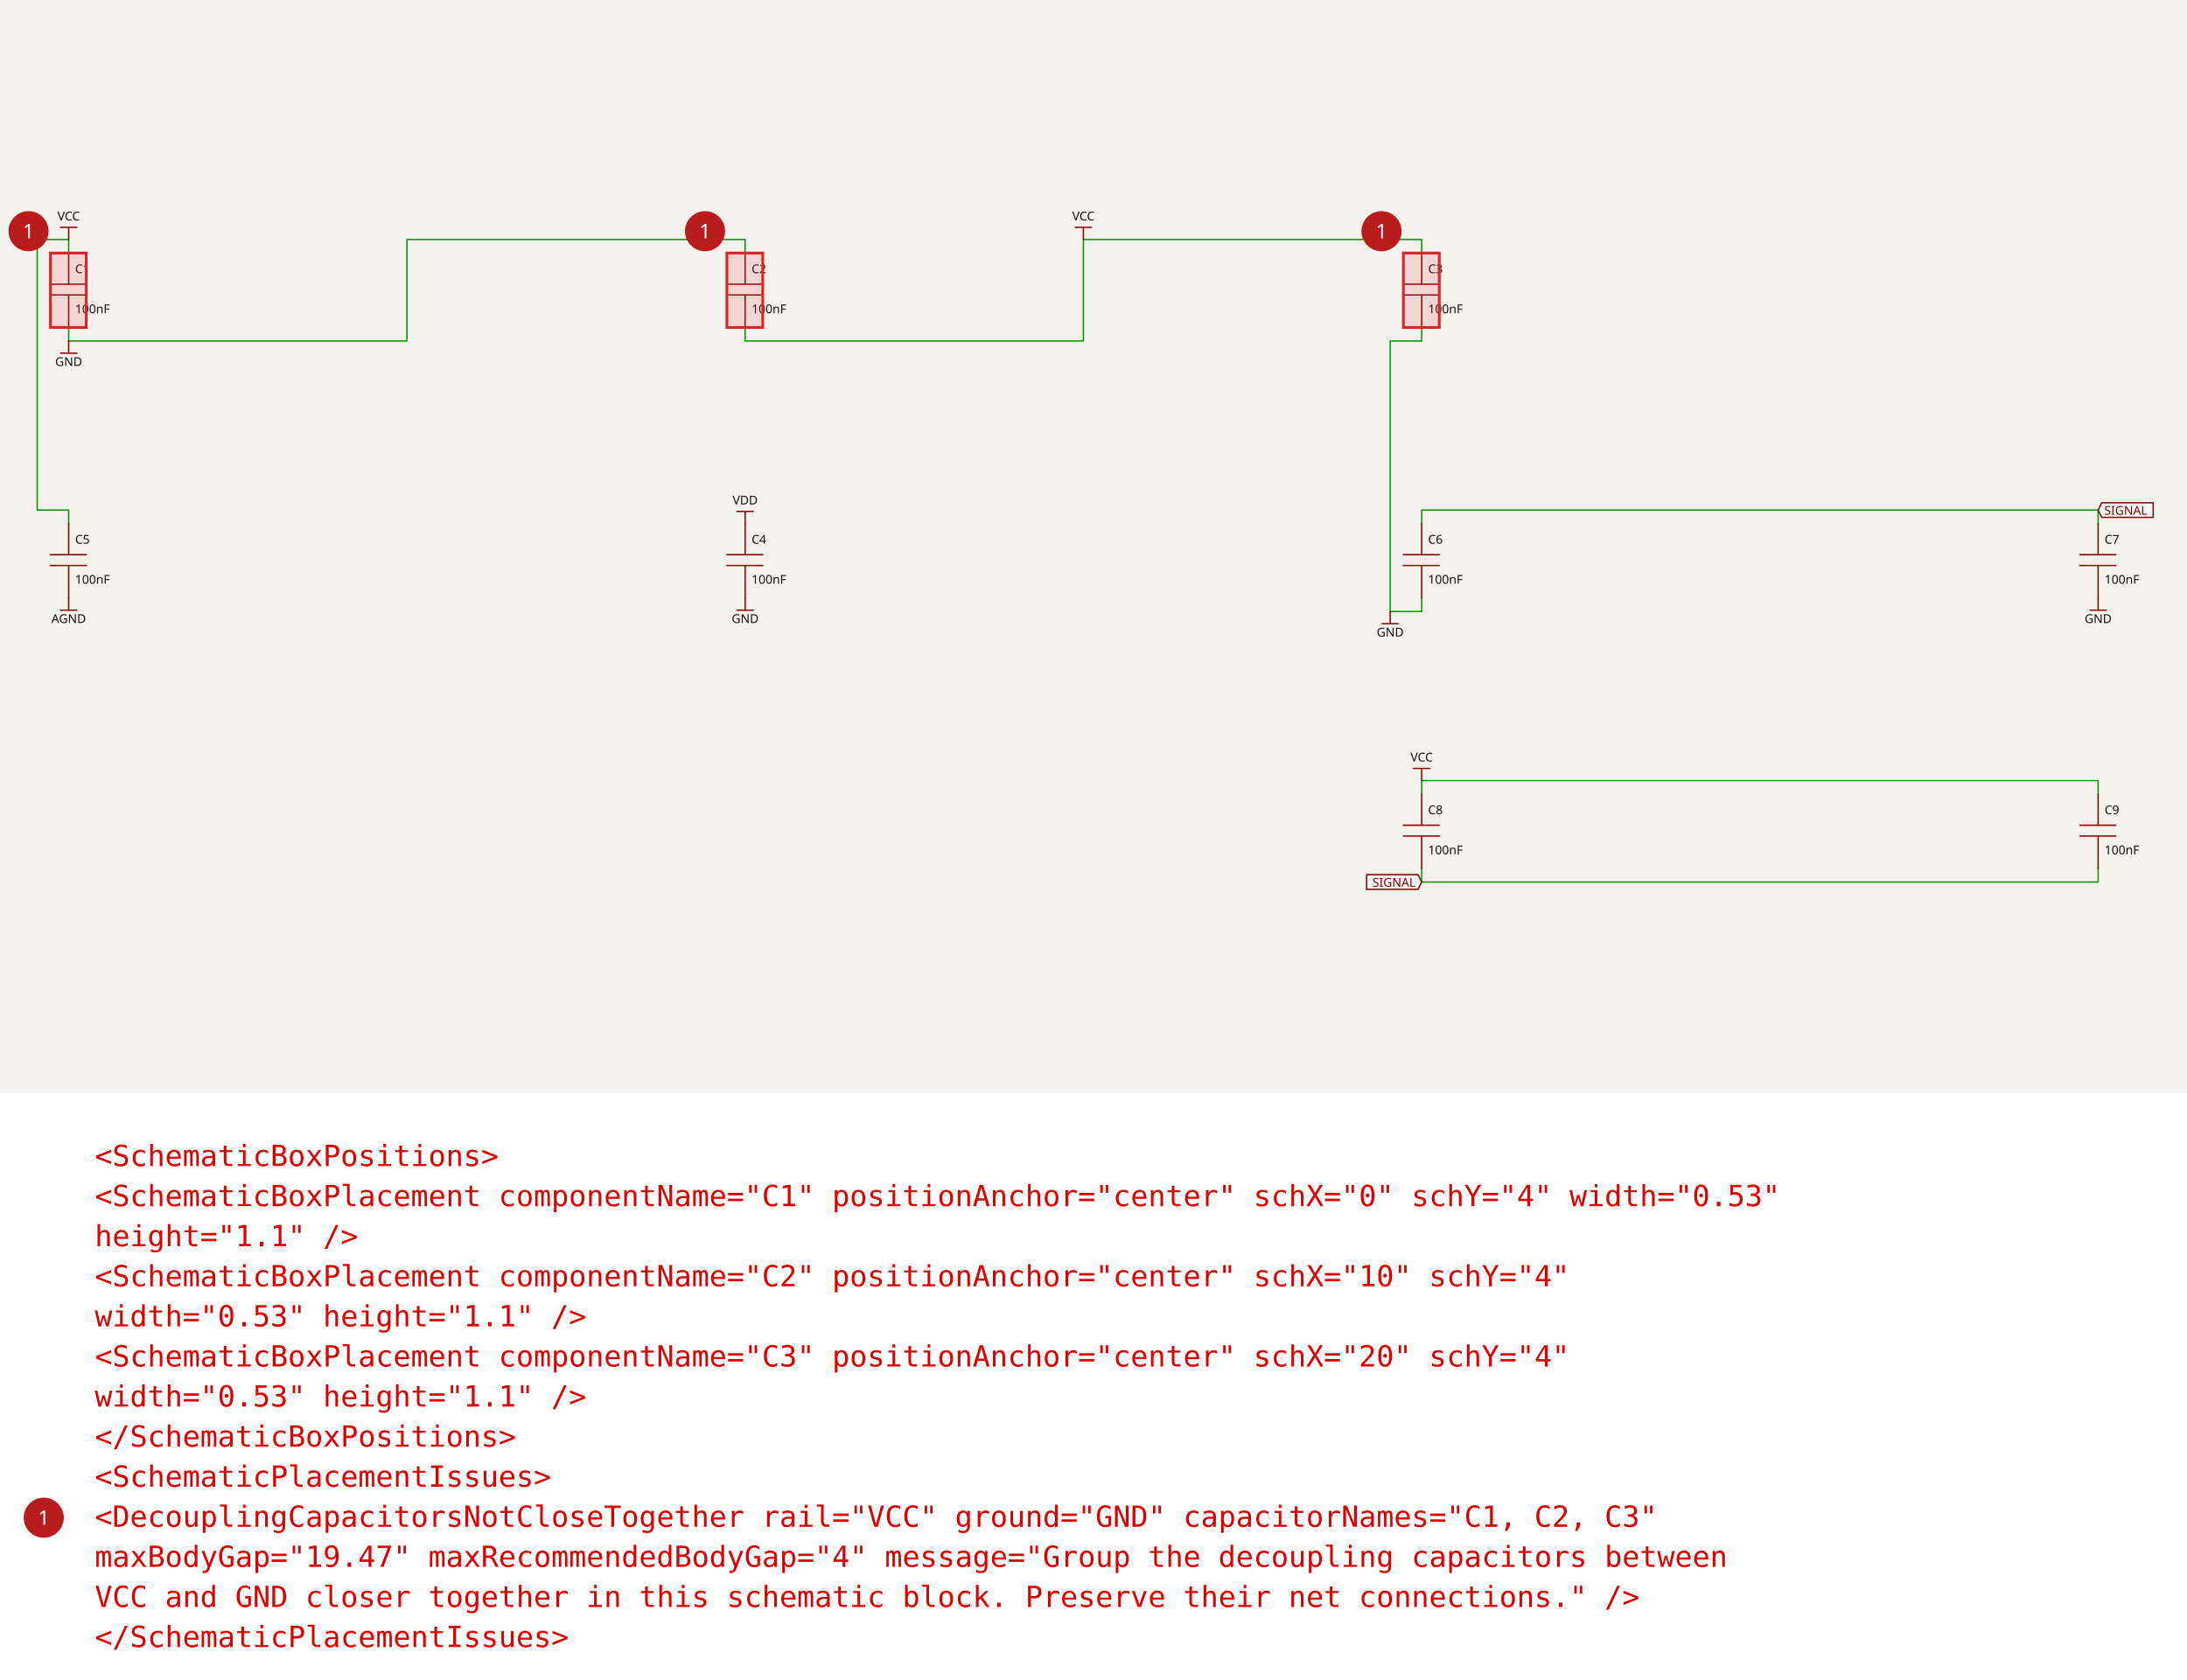
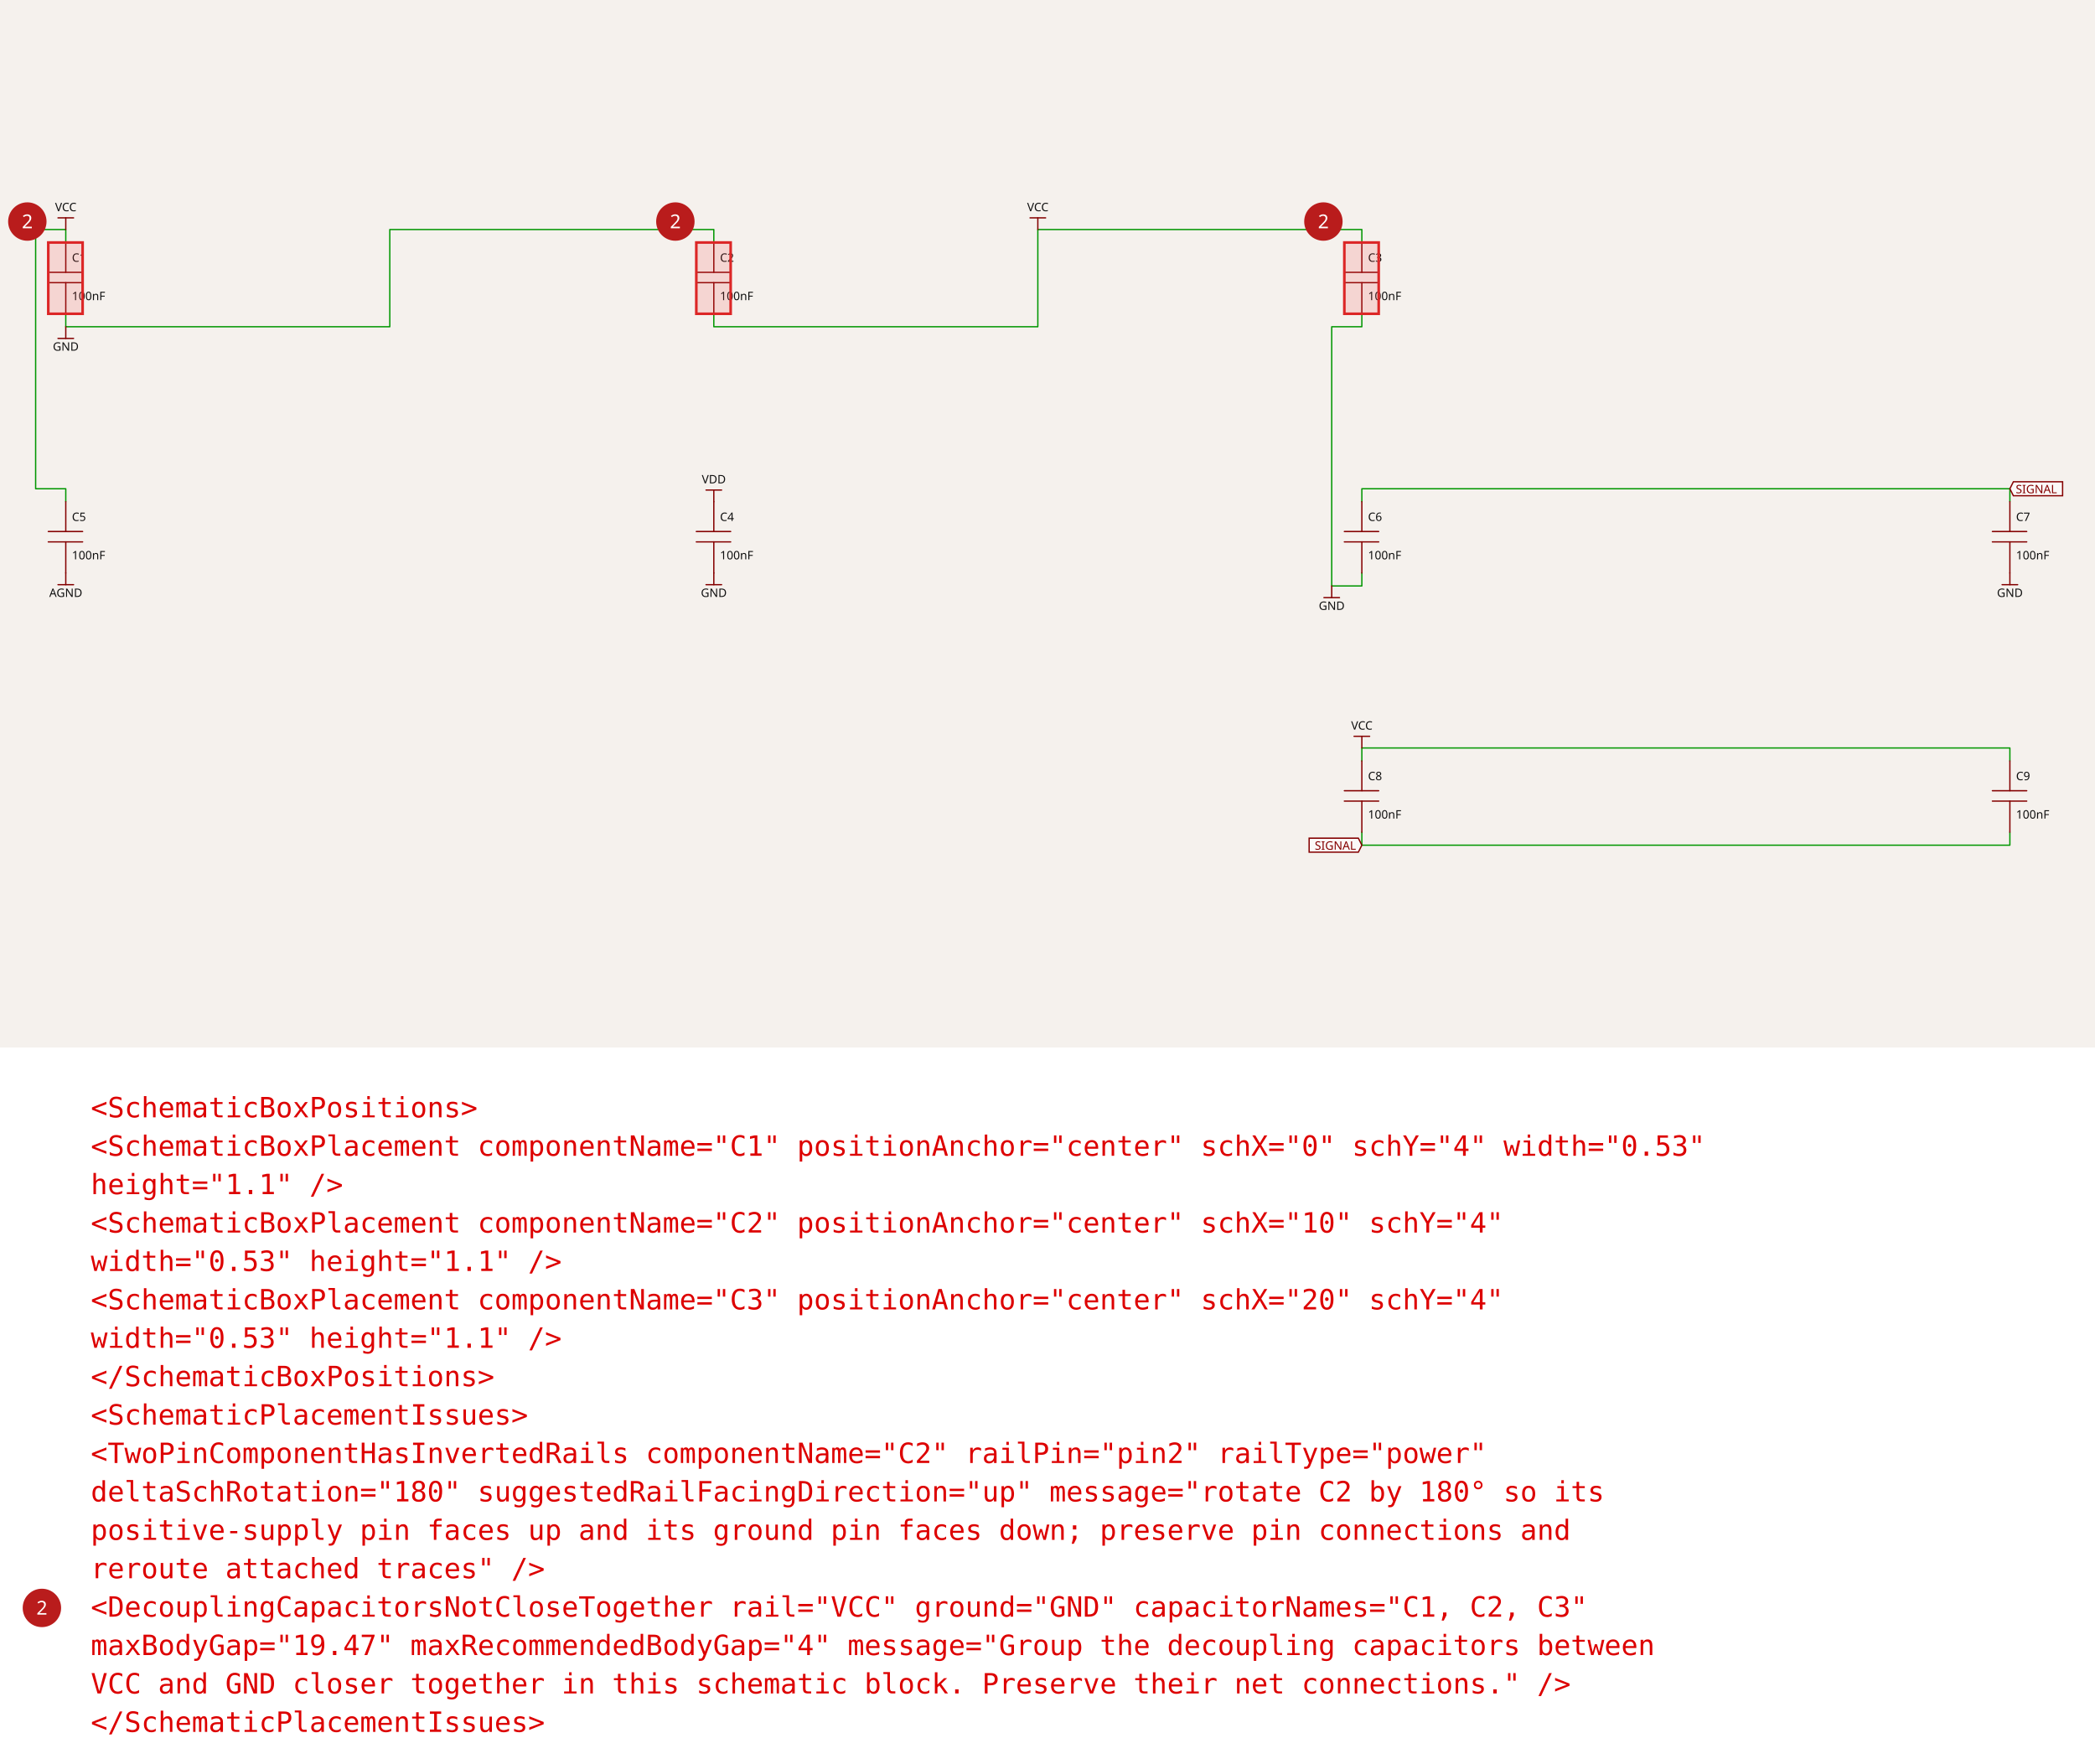
- <svg xmlns="http://www.w3.org/2000/svg" width="1200" height="922" viewBox="0 0 1200 922" role="img" aria-label="schematic analysis fixture">
+ <svg xmlns="http://www.w3.org/2000/svg" width="1200" height="1010" viewBox="0 0 1200 1010" role="img" aria-label="schematic analysis fixture">
  <g transform="translate(0, 0)">
    <style>
              .boundary { fill: rgb(245, 241, 237); }
              .schematic-boundary { fill: none; stroke: #fff; }
              .component { fill: none; stroke: rgb(132, 0, 0); }
              .chip { fill: rgb(255, 255, 194); stroke: rgb(132, 0, 0); }
              .component-pin { fill: none; stroke: rgb(132, 0, 0); }
              /* Basic per-trace hover fallback */
              .trace:hover {
                filter: invert(1);
              }
              .trace:hover .trace-crossing-outline {
                opacity: 0;
              }
              .trace:hover .trace-junction {
                filter: invert(1);
              }
              /* Net-hover highlighting: when a trace or its overlays are hovered,
                 invert color for all traces (base + overlays) sharing the same
                 subcircuit connectivity key. Also hide crossing outline during hover. */
              svg:has(:is(g.trace[data-subcircuit-connectivity-map-key="unnamedsubcircuitsubcircuit_source_group_0_connectivity_net0"], g.trace-overlays[data-subcircuit-connectivity-map-key="unnamedsubcircuitsubcircuit_source_group_0_connectivity_net0"]):hover) :is(g.trace[data-subcircuit-connectivity-map-key="unnamedsubcircuitsubcircuit_source_group_0_connectivity_net0"], g.trace-overlays[data-subcircuit-connectivity-map-key="unnamedsubcircuitsubcircuit_source_group_0_connectivity_net0"]) { filter: invert(1); }
svg:has(:is(g.trace[data-subcircuit-connectivity-map-key="unnamedsubcircuitsubcircuit_source_group_0_connectivity_net0"], g.trace-overlays[data-subcircuit-connectivity-map-key="unnamedsubcircuitsubcircuit_source_group_0_connectivity_net0"]):hover) g.trace-overlays[data-subcircuit-connectivity-map-key="unnamedsubcircuitsubcircuit_source_group_0_connectivity_net0"] .trace-crossing-outline { opacity: 0; }
svg:has(:is(g.trace[data-subcircuit-connectivity-map-key="unnamedsubcircuitsubcircuit_source_group_0_connectivity_net1"], g.trace-overlays[data-subcircuit-connectivity-map-key="unnamedsubcircuitsubcircuit_source_group_0_connectivity_net1"]):hover) :is(g.trace[data-subcircuit-connectivity-map-key="unnamedsubcircuitsubcircuit_source_group_0_connectivity_net1"], g.trace-overlays[data-subcircuit-connectivity-map-key="unnamedsubcircuitsubcircuit_source_group_0_connectivity_net1"]) { filter: invert(1); }
svg:has(:is(g.trace[data-subcircuit-connectivity-map-key="unnamedsubcircuitsubcircuit_source_group_0_connectivity_net1"], g.trace-overlays[data-subcircuit-connectivity-map-key="unnamedsubcircuitsubcircuit_source_group_0_connectivity_net1"]):hover) g.trace-overlays[data-subcircuit-connectivity-map-key="unnamedsubcircuitsubcircuit_source_group_0_connectivity_net1"] .trace-crossing-outline { opacity: 0; }
svg:has(:is(g.trace[data-subcircuit-connectivity-map-key="unnamedsubcircuitsubcircuit_source_group_0_connectivity_net4"], g.trace-overlays[data-subcircuit-connectivity-map-key="unnamedsubcircuitsubcircuit_source_group_0_connectivity_net4"]):hover) :is(g.trace[data-subcircuit-connectivity-map-key="unnamedsubcircuitsubcircuit_source_group_0_connectivity_net4"], g.trace-overlays[data-subcircuit-connectivity-map-key="unnamedsubcircuitsubcircuit_source_group_0_connectivity_net4"]) { filter: invert(1); }
svg:has(:is(g.trace[data-subcircuit-connectivity-map-key="unnamedsubcircuitsubcircuit_source_group_0_connectivity_net4"], g.trace-overlays[data-subcircuit-connectivity-map-key="unnamedsubcircuitsubcircuit_source_group_0_connectivity_net4"]):hover) g.trace-overlays[data-subcircuit-connectivity-map-key="unnamedsubcircuitsubcircuit_source_group_0_connectivity_net4"] .trace-crossing-outline { opacity: 0; }
              .text { font-family: sans-serif; fill: rgb(0, 150, 0); }
              .pin-number { fill: rgb(169, 0, 0); }
              .port-label { fill: rgb(0, 100, 100); }
              .component-name { fill: rgb(0, 100, 100); }

            </style>
    <rect class="boundary" x="0" y="0" width="1200" height="600" />
    <g class="trace sch-trace" data-layer="base" data-circuit-json-type="schematic_trace" data-schematic-trace-id="schematic_trace_0" data-subcircuit-connectivity-map-key="unnamedsubcircuitsubcircuit_source_group_0_connectivity_net0">
      <path d="M 37.676 138.899 L 37.676 131.475 L 20.415 131.475 L 20.415 279.951 L 37.676 279.951 L 37.676 287.375" class="trace-invisible-hover-outline sch-trace-hitbox" stroke="rgb(0, 150, 0)" fill="none" stroke-width="5.939px" stroke-linecap="round" opacity="0" stroke-linejoin="round" />
      <path class="sch-trace-path" d="M 37.676 138.899 L 37.676 131.475 L 20.415 131.475 L 20.415 279.951 L 37.676 279.951 L 37.676 287.375" stroke="rgb(0, 150, 0)" fill="none" stroke-width="0.742px" stroke-linecap="round" stroke-linejoin="round" />
    </g>
    <g class="trace sch-trace" data-layer="base" data-circuit-json-type="schematic_trace" data-schematic-trace-id="schematic_trace_1" data-subcircuit-connectivity-map-key="unnamedsubcircuitsubcircuit_source_group_0_connectivity_net0">
      <path d="M 408.866 179.73 L 408.866 187.153 L 594.461 187.153 L 594.461 131.475 L 780.056 131.475 L 780.056 138.899" class="trace-invisible-hover-outline sch-trace-hitbox" stroke="rgb(0, 150, 0)" fill="none" stroke-width="5.939px" stroke-linecap="round" opacity="0" stroke-linejoin="round" />
      <path class="sch-trace-path" d="M 408.866 179.73 L 408.866 187.153 L 594.461 187.153 L 594.461 131.475 L 780.056 131.475 L 780.056 138.899" stroke="rgb(0, 150, 0)" fill="none" stroke-width="0.742px" stroke-linecap="round" stroke-linejoin="round" />
    </g>
    <g class="trace sch-trace" data-layer="base" data-circuit-json-type="schematic_trace" data-schematic-trace-id="schematic_trace_2" data-subcircuit-connectivity-map-key="unnamedsubcircuitsubcircuit_source_group_0_connectivity_net0">
      <path d="M 780.056 435.851 L 780.056 428.427 L 1151.245 428.427 L 1151.245 435.851" class="trace-invisible-hover-outline sch-trace-hitbox" stroke="rgb(0, 150, 0)" fill="none" stroke-width="5.939px" stroke-linecap="round" opacity="0" stroke-linejoin="round" />
      <path class="sch-trace-path" d="M 780.056 435.851 L 780.056 428.427 L 1151.245 428.427 L 1151.245 435.851" stroke="rgb(0, 150, 0)" fill="none" stroke-width="0.742px" stroke-linecap="round" stroke-linejoin="round" />
    </g>
    <g class="trace sch-trace" data-layer="base" data-circuit-json-type="schematic_trace" data-schematic-trace-id="schematic_trace_3" data-subcircuit-connectivity-map-key="unnamedsubcircuitsubcircuit_source_group_0_connectivity_net1">
      <path d="M 37.676 179.73 L 37.676 187.153 L 223.271 187.153 L 223.271 131.475 L 408.866 131.475 L 408.866 138.899" class="trace-invisible-hover-outline sch-trace-hitbox" stroke="rgb(0, 150, 0)" fill="none" stroke-width="5.939px" stroke-linecap="round" opacity="0" stroke-linejoin="round" />
      <path class="sch-trace-path" d="M 37.676 179.73 L 37.676 187.153 L 223.271 187.153 L 223.271 131.475 L 408.866 131.475 L 408.866 138.899" stroke="rgb(0, 150, 0)" fill="none" stroke-width="0.742px" stroke-linecap="round" stroke-linejoin="round" />
    </g>
    <g class="trace sch-trace" data-layer="base" data-circuit-json-type="schematic_trace" data-schematic-trace-id="schematic_trace_4" data-subcircuit-connectivity-map-key="unnamedsubcircuitsubcircuit_source_group_0_connectivity_net1">
      <path d="M 780.056 179.73 L 780.056 187.153 L 762.795 187.153 L 762.795 335.629 L 780.056 335.629 L 780.056 328.205" class="trace-invisible-hover-outline sch-trace-hitbox" stroke="rgb(0, 150, 0)" fill="none" stroke-width="5.939px" stroke-linecap="round" opacity="0" stroke-linejoin="round" />
      <path class="sch-trace-path" d="M 780.056 179.73 L 780.056 187.153 L 762.795 187.153 L 762.795 335.629 L 780.056 335.629 L 780.056 328.205" stroke="rgb(0, 150, 0)" fill="none" stroke-width="0.742px" stroke-linecap="round" stroke-linejoin="round" />
    </g>
    <g class="trace sch-trace" data-layer="base" data-circuit-json-type="schematic_trace" data-schematic-trace-id="schematic_trace_5" data-subcircuit-connectivity-map-key="unnamedsubcircuitsubcircuit_source_group_0_connectivity_net4">
      <path d="M 780.056 287.375 L 780.056 279.951 L 1151.245 279.951 L 1151.245 287.375" class="trace-invisible-hover-outline sch-trace-hitbox" stroke="rgb(0, 150, 0)" fill="none" stroke-width="5.939px" stroke-linecap="round" opacity="0" stroke-linejoin="round" />
      <path class="sch-trace-path" d="M 780.056 287.375 L 780.056 279.951 L 1151.245 279.951 L 1151.245 287.375" stroke="rgb(0, 150, 0)" fill="none" stroke-width="0.742px" stroke-linecap="round" stroke-linejoin="round" />
    </g>
    <g class="trace sch-trace" data-layer="base" data-circuit-json-type="schematic_trace" data-schematic-trace-id="schematic_trace_6" data-subcircuit-connectivity-map-key="unnamedsubcircuitsubcircuit_source_group_0_connectivity_net4">
      <path d="M 780.056 476.681 L 780.056 484.105 L 1151.245 484.105 L 1151.245 476.681" class="trace-invisible-hover-outline sch-trace-hitbox" stroke="rgb(0, 150, 0)" fill="none" stroke-width="5.939px" stroke-linecap="round" opacity="0" stroke-linejoin="round" />
      <path class="sch-trace-path" d="M 780.056 476.681 L 780.056 484.105 L 1151.245 484.105 L 1151.245 476.681" stroke="rgb(0, 150, 0)" fill="none" stroke-width="0.742px" stroke-linecap="round" stroke-linejoin="round" />
    </g>
    <g class="trace-overlays sch-trace-overlays" data-layer="overlay" data-circuit-json-type="schematic_trace" data-schematic-trace-id="schematic_trace_0" data-subcircuit-connectivity-map-key="unnamedsubcircuitsubcircuit_source_group_0_connectivity_net0" />
    <g class="trace-overlays sch-trace-overlays" data-layer="overlay" data-circuit-json-type="schematic_trace" data-schematic-trace-id="schematic_trace_1" data-subcircuit-connectivity-map-key="unnamedsubcircuitsubcircuit_source_group_0_connectivity_net0" />
    <g class="trace-overlays sch-trace-overlays" data-layer="overlay" data-circuit-json-type="schematic_trace" data-schematic-trace-id="schematic_trace_2" data-subcircuit-connectivity-map-key="unnamedsubcircuitsubcircuit_source_group_0_connectivity_net0" />
    <g class="trace-overlays sch-trace-overlays" data-layer="overlay" data-circuit-json-type="schematic_trace" data-schematic-trace-id="schematic_trace_3" data-subcircuit-connectivity-map-key="unnamedsubcircuitsubcircuit_source_group_0_connectivity_net1" />
    <g class="trace-overlays sch-trace-overlays" data-layer="overlay" data-circuit-json-type="schematic_trace" data-schematic-trace-id="schematic_trace_4" data-subcircuit-connectivity-map-key="unnamedsubcircuitsubcircuit_source_group_0_connectivity_net1" />
    <g class="trace-overlays sch-trace-overlays" data-layer="overlay" data-circuit-json-type="schematic_trace" data-schematic-trace-id="schematic_trace_5" data-subcircuit-connectivity-map-key="unnamedsubcircuitsubcircuit_source_group_0_connectivity_net4" />
    <g class="trace-overlays sch-trace-overlays" data-layer="overlay" data-circuit-json-type="schematic_trace" data-schematic-trace-id="schematic_trace_6" data-subcircuit-connectivity-map-key="unnamedsubcircuitsubcircuit_source_group_0_connectivity_net4" />
    <g class="sch-component" data-circuit-json-type="schematic_component" data-schematic-component-id="schematic_component_0">
      <rect class="component-overlay sch-component-overlay" x="27.654" y="138.899" width="19.673" height="40.831" fill="transparent" />
      <path class="sch-component-symbol-path" d="M 37.676 179.73 L 37.676 161.912" stroke="rgb(132, 0, 0)" fill="none" stroke-width="0.742px" stroke-linecap="round" />
      <path class="sch-component-symbol-path" d="M 37.676 155.973 L 37.676 138.899" stroke="rgb(132, 0, 0)" fill="none" stroke-width="0.742px" stroke-linecap="round" />
      <path class="sch-component-symbol-path" d="M 47.327 161.912 L 27.654 161.912" stroke="rgb(132, 0, 0)" fill="none" stroke-width="0.742px" stroke-linecap="round" />
      <path class="sch-component-symbol-path" d="M 47.327 155.973 L 27.654 155.973" stroke="rgb(132, 0, 0)" fill="none" stroke-width="0.742px" stroke-linecap="round" />
      <text class="sch-component-name sch-component-text" x="41.202" y="151.89" stroke="rgb(245, 241, 237)" stroke-width="0.742px" paint-order="stroke" fill="rgb(15, 15, 15)" font-family="sans-serif" text-anchor="start" dominant-baseline="ideographic" font-size="6.681px">C1</text>
      <text class="sch-component-text" x="41.202" y="166.738" fill="rgb(15, 15, 15)" font-family="sans-serif" text-anchor="start" dominant-baseline="hanging" font-size="6.681px">100nF</text>
    </g>
    <g class="sch-component" data-circuit-json-type="schematic_component" data-schematic-component-id="schematic_component_1">
      <rect class="component-overlay sch-component-overlay" x="398.844" y="138.899" width="19.673" height="40.831" fill="transparent" />
      <path class="sch-component-symbol-path" d="M 408.866 179.73 L 408.866 161.912" stroke="rgb(132, 0, 0)" fill="none" stroke-width="0.742px" stroke-linecap="round" />
      <path class="sch-component-symbol-path" d="M 408.866 155.973 L 408.866 138.899" stroke="rgb(132, 0, 0)" fill="none" stroke-width="0.742px" stroke-linecap="round" />
      <path class="sch-component-symbol-path" d="M 418.517 161.912 L 398.844 161.912" stroke="rgb(132, 0, 0)" fill="none" stroke-width="0.742px" stroke-linecap="round" />
      <path class="sch-component-symbol-path" d="M 418.517 155.973 L 398.844 155.973" stroke="rgb(132, 0, 0)" fill="none" stroke-width="0.742px" stroke-linecap="round" />
      <text class="sch-component-name sch-component-text" x="412.392" y="151.89" stroke="rgb(245, 241, 237)" stroke-width="0.742px" paint-order="stroke" fill="rgb(15, 15, 15)" font-family="sans-serif" text-anchor="start" dominant-baseline="ideographic" font-size="6.681px">C2</text>
      <text class="sch-component-text" x="412.392" y="166.738" fill="rgb(15, 15, 15)" font-family="sans-serif" text-anchor="start" dominant-baseline="hanging" font-size="6.681px">100nF</text>
    </g>
    <g class="sch-component" data-circuit-json-type="schematic_component" data-schematic-component-id="schematic_component_2">
      <rect class="component-overlay sch-component-overlay" x="770.033" y="138.899" width="19.673" height="40.831" fill="transparent" />
      <path class="sch-component-symbol-path" d="M 780.056 179.73 L 780.056 161.912" stroke="rgb(132, 0, 0)" fill="none" stroke-width="0.742px" stroke-linecap="round" />
      <path class="sch-component-symbol-path" d="M 780.056 155.973 L 780.056 138.899" stroke="rgb(132, 0, 0)" fill="none" stroke-width="0.742px" stroke-linecap="round" />
      <path class="sch-component-symbol-path" d="M 789.706 161.912 L 770.033 161.912" stroke="rgb(132, 0, 0)" fill="none" stroke-width="0.742px" stroke-linecap="round" />
      <path class="sch-component-symbol-path" d="M 789.706 155.973 L 770.033 155.973" stroke="rgb(132, 0, 0)" fill="none" stroke-width="0.742px" stroke-linecap="round" />
      <text class="sch-component-name sch-component-text" x="783.582" y="151.89" stroke="rgb(245, 241, 237)" stroke-width="0.742px" paint-order="stroke" fill="rgb(15, 15, 15)" font-family="sans-serif" text-anchor="start" dominant-baseline="ideographic" font-size="6.681px">C3</text>
      <text class="sch-component-text" x="783.582" y="166.738" fill="rgb(15, 15, 15)" font-family="sans-serif" text-anchor="start" dominant-baseline="hanging" font-size="6.681px">100nF</text>
    </g>
    <g class="sch-component" data-circuit-json-type="schematic_component" data-schematic-component-id="schematic_component_3">
      <rect class="component-overlay sch-component-overlay" x="398.844" y="287.375" width="19.673" height="40.831" fill="transparent" />
      <path class="sch-component-symbol-path" d="M 408.866 328.205 L 408.866 310.388" stroke="rgb(132, 0, 0)" fill="none" stroke-width="0.742px" stroke-linecap="round" />
      <path class="sch-component-symbol-path" d="M 408.866 304.449 L 408.866 287.375" stroke="rgb(132, 0, 0)" fill="none" stroke-width="0.742px" stroke-linecap="round" />
      <path class="sch-component-symbol-path" d="M 418.517 310.388 L 398.844 310.388" stroke="rgb(132, 0, 0)" fill="none" stroke-width="0.742px" stroke-linecap="round" />
      <path class="sch-component-symbol-path" d="M 418.517 304.449 L 398.844 304.449" stroke="rgb(132, 0, 0)" fill="none" stroke-width="0.742px" stroke-linecap="round" />
      <text class="sch-component-name sch-component-text" x="412.392" y="300.366" stroke="rgb(245, 241, 237)" stroke-width="0.742px" paint-order="stroke" fill="rgb(15, 15, 15)" font-family="sans-serif" text-anchor="start" dominant-baseline="ideographic" font-size="6.681px">C4</text>
      <text class="sch-component-text" x="412.392" y="315.214" fill="rgb(15, 15, 15)" font-family="sans-serif" text-anchor="start" dominant-baseline="hanging" font-size="6.681px">100nF</text>
    </g>
    <g class="sch-component" data-circuit-json-type="schematic_component" data-schematic-component-id="schematic_component_4">
      <rect class="component-overlay sch-component-overlay" x="27.654" y="287.375" width="19.673" height="40.831" fill="transparent" />
      <path class="sch-component-symbol-path" d="M 37.676 328.205 L 37.676 310.388" stroke="rgb(132, 0, 0)" fill="none" stroke-width="0.742px" stroke-linecap="round" />
      <path class="sch-component-symbol-path" d="M 37.676 304.449 L 37.676 287.375" stroke="rgb(132, 0, 0)" fill="none" stroke-width="0.742px" stroke-linecap="round" />
      <path class="sch-component-symbol-path" d="M 47.327 310.388 L 27.654 310.388" stroke="rgb(132, 0, 0)" fill="none" stroke-width="0.742px" stroke-linecap="round" />
      <path class="sch-component-symbol-path" d="M 47.327 304.449 L 27.654 304.449" stroke="rgb(132, 0, 0)" fill="none" stroke-width="0.742px" stroke-linecap="round" />
      <text class="sch-component-name sch-component-text" x="41.202" y="300.366" stroke="rgb(245, 241, 237)" stroke-width="0.742px" paint-order="stroke" fill="rgb(15, 15, 15)" font-family="sans-serif" text-anchor="start" dominant-baseline="ideographic" font-size="6.681px">C5</text>
      <text class="sch-component-text" x="41.202" y="315.214" fill="rgb(15, 15, 15)" font-family="sans-serif" text-anchor="start" dominant-baseline="hanging" font-size="6.681px">100nF</text>
    </g>
    <g class="sch-component" data-circuit-json-type="schematic_component" data-schematic-component-id="schematic_component_5">
      <rect class="component-overlay sch-component-overlay" x="770.033" y="287.375" width="19.673" height="40.831" fill="transparent" />
      <path class="sch-component-symbol-path" d="M 780.056 328.205 L 780.056 310.388" stroke="rgb(132, 0, 0)" fill="none" stroke-width="0.742px" stroke-linecap="round" />
      <path class="sch-component-symbol-path" d="M 780.056 304.449 L 780.056 287.375" stroke="rgb(132, 0, 0)" fill="none" stroke-width="0.742px" stroke-linecap="round" />
      <path class="sch-component-symbol-path" d="M 789.706 310.388 L 770.033 310.388" stroke="rgb(132, 0, 0)" fill="none" stroke-width="0.742px" stroke-linecap="round" />
      <path class="sch-component-symbol-path" d="M 789.706 304.449 L 770.033 304.449" stroke="rgb(132, 0, 0)" fill="none" stroke-width="0.742px" stroke-linecap="round" />
      <text class="sch-component-name sch-component-text" x="783.582" y="300.366" stroke="rgb(245, 241, 237)" stroke-width="0.742px" paint-order="stroke" fill="rgb(15, 15, 15)" font-family="sans-serif" text-anchor="start" dominant-baseline="ideographic" font-size="6.681px">C6</text>
      <text class="sch-component-text" x="783.582" y="315.214" fill="rgb(15, 15, 15)" font-family="sans-serif" text-anchor="start" dominant-baseline="hanging" font-size="6.681px">100nF</text>
    </g>
    <g class="sch-component" data-circuit-json-type="schematic_component" data-schematic-component-id="schematic_component_6">
      <rect class="component-overlay sch-component-overlay" x="1141.223" y="287.375" width="19.673" height="40.831" fill="transparent" />
      <path class="sch-component-symbol-path" d="M 1151.245 328.205 L 1151.245 310.388" stroke="rgb(132, 0, 0)" fill="none" stroke-width="0.742px" stroke-linecap="round" />
      <path class="sch-component-symbol-path" d="M 1151.245 304.449 L 1151.245 287.375" stroke="rgb(132, 0, 0)" fill="none" stroke-width="0.742px" stroke-linecap="round" />
      <path class="sch-component-symbol-path" d="M 1160.896 310.388 L 1141.223 310.388" stroke="rgb(132, 0, 0)" fill="none" stroke-width="0.742px" stroke-linecap="round" />
      <path class="sch-component-symbol-path" d="M 1160.896 304.449 L 1141.223 304.449" stroke="rgb(132, 0, 0)" fill="none" stroke-width="0.742px" stroke-linecap="round" />
      <text class="sch-component-name sch-component-text" x="1154.772" y="300.366" stroke="rgb(245, 241, 237)" stroke-width="0.742px" paint-order="stroke" fill="rgb(15, 15, 15)" font-family="sans-serif" text-anchor="start" dominant-baseline="ideographic" font-size="6.681px">C7</text>
      <text class="sch-component-text" x="1154.772" y="315.214" fill="rgb(15, 15, 15)" font-family="sans-serif" text-anchor="start" dominant-baseline="hanging" font-size="6.681px">100nF</text>
    </g>
    <g class="sch-component" data-circuit-json-type="schematic_component" data-schematic-component-id="schematic_component_7">
      <rect class="component-overlay sch-component-overlay" x="770.033" y="435.851" width="19.673" height="40.831" fill="transparent" />
      <path class="sch-component-symbol-path" d="M 780.056 476.681 L 780.056 458.864" stroke="rgb(132, 0, 0)" fill="none" stroke-width="0.742px" stroke-linecap="round" />
      <path class="sch-component-symbol-path" d="M 780.056 452.925 L 780.056 435.851" stroke="rgb(132, 0, 0)" fill="none" stroke-width="0.742px" stroke-linecap="round" />
      <path class="sch-component-symbol-path" d="M 789.706 458.864 L 770.033 458.864" stroke="rgb(132, 0, 0)" fill="none" stroke-width="0.742px" stroke-linecap="round" />
      <path class="sch-component-symbol-path" d="M 789.706 452.925 L 770.033 452.925" stroke="rgb(132, 0, 0)" fill="none" stroke-width="0.742px" stroke-linecap="round" />
      <text class="sch-component-name sch-component-text" x="783.582" y="448.842" stroke="rgb(245, 241, 237)" stroke-width="0.742px" paint-order="stroke" fill="rgb(15, 15, 15)" font-family="sans-serif" text-anchor="start" dominant-baseline="ideographic" font-size="6.681px">C8</text>
      <text class="sch-component-text" x="783.582" y="463.69" fill="rgb(15, 15, 15)" font-family="sans-serif" text-anchor="start" dominant-baseline="hanging" font-size="6.681px">100nF</text>
    </g>
    <g class="sch-component" data-circuit-json-type="schematic_component" data-schematic-component-id="schematic_component_8">
      <rect class="component-overlay sch-component-overlay" x="1141.223" y="435.851" width="19.673" height="40.831" fill="transparent" />
      <path class="sch-component-symbol-path" d="M 1151.245 476.681 L 1151.245 458.864" stroke="rgb(132, 0, 0)" fill="none" stroke-width="0.742px" stroke-linecap="round" />
      <path class="sch-component-symbol-path" d="M 1151.245 452.925 L 1151.245 435.851" stroke="rgb(132, 0, 0)" fill="none" stroke-width="0.742px" stroke-linecap="round" />
      <path class="sch-component-symbol-path" d="M 1160.896 458.864 L 1141.223 458.864" stroke="rgb(132, 0, 0)" fill="none" stroke-width="0.742px" stroke-linecap="round" />
      <path class="sch-component-symbol-path" d="M 1160.896 452.925 L 1141.223 452.925" stroke="rgb(132, 0, 0)" fill="none" stroke-width="0.742px" stroke-linecap="round" />
      <text class="sch-component-name sch-component-text" x="1154.772" y="448.842" stroke="rgb(245, 241, 237)" stroke-width="0.742px" paint-order="stroke" fill="rgb(15, 15, 15)" font-family="sans-serif" text-anchor="start" dominant-baseline="ideographic" font-size="6.681px">C9</text>
      <text class="sch-component-text" x="1154.772" y="463.69" fill="rgb(15, 15, 15)" font-family="sans-serif" text-anchor="start" dominant-baseline="hanging" font-size="6.681px">100nF</text>
    </g>
    <g class="schematic-port-hover sch-port-hover" data-schematic-port-id="source_port_0">
      <circle cx="37.676" cy="138.899" r="1.485" fill="red" opacity="0" />
    </g>
    <g class="schematic-port-hover sch-port-hover" data-schematic-port-id="source_port_1">
      <circle cx="37.676" cy="179.73" r="1.485" fill="red" opacity="0" />
    </g>
    <g class="schematic-port-hover sch-port-hover" data-schematic-port-id="source_port_2">
      <circle cx="408.866" cy="138.899" r="1.485" fill="red" opacity="0" />
    </g>
    <g class="schematic-port-hover sch-port-hover" data-schematic-port-id="source_port_3">
      <circle cx="408.866" cy="179.73" r="1.485" fill="red" opacity="0" />
    </g>
    <g class="schematic-port-hover sch-port-hover" data-schematic-port-id="source_port_4">
      <circle cx="780.056" cy="138.899" r="1.485" fill="red" opacity="0" />
    </g>
    <g class="schematic-port-hover sch-port-hover" data-schematic-port-id="source_port_5">
      <circle cx="780.056" cy="179.73" r="1.485" fill="red" opacity="0" />
    </g>
    <g class="schematic-port-hover sch-port-hover" data-schematic-port-id="source_port_6">
      <circle cx="408.866" cy="287.375" r="1.485" fill="red" opacity="0" />
    </g>
    <g class="schematic-port-hover sch-port-hover" data-schematic-port-id="source_port_7">
      <circle cx="408.866" cy="328.205" r="1.485" fill="red" opacity="0" />
    </g>
    <g class="schematic-port-hover sch-port-hover" data-schematic-port-id="source_port_8">
      <circle cx="37.676" cy="287.375" r="1.485" fill="red" opacity="0" />
    </g>
    <g class="schematic-port-hover sch-port-hover" data-schematic-port-id="source_port_9">
      <circle cx="37.676" cy="328.205" r="1.485" fill="red" opacity="0" />
    </g>
    <g class="schematic-port-hover sch-port-hover" data-schematic-port-id="source_port_10">
      <circle cx="780.056" cy="287.375" r="1.485" fill="red" opacity="0" />
    </g>
    <g class="schematic-port-hover sch-port-hover" data-schematic-port-id="source_port_11">
      <circle cx="780.056" cy="328.205" r="1.485" fill="red" opacity="0" />
    </g>
    <g class="schematic-port-hover sch-port-hover" data-schematic-port-id="source_port_12">
      <circle cx="1151.245" cy="287.375" r="1.485" fill="red" opacity="0" />
    </g>
    <g class="schematic-port-hover sch-port-hover" data-schematic-port-id="source_port_13">
      <circle cx="1151.245" cy="328.205" r="1.485" fill="red" opacity="0" />
    </g>
    <g class="schematic-port-hover sch-port-hover" data-schematic-port-id="source_port_14">
      <circle cx="780.056" cy="435.851" r="1.485" fill="red" opacity="0" />
    </g>
    <g class="schematic-port-hover sch-port-hover" data-schematic-port-id="source_port_15">
      <circle cx="780.056" cy="476.681" r="1.485" fill="red" opacity="0" />
    </g>
    <g class="schematic-port-hover sch-port-hover" data-schematic-port-id="source_port_16">
      <circle cx="1151.245" cy="435.851" r="1.485" fill="red" opacity="0" />
    </g>
    <g class="schematic-port-hover sch-port-hover" data-schematic-port-id="source_port_17">
      <circle cx="1151.245" cy="476.681" r="1.485" fill="red" opacity="0" />
    </g>
    <rect class="component-overlay sch-component-overlay sch-net-label-overlay" x="33.221" y="124.793" width="8.909" height="6.681" fill="transparent" />
    <path class="sch-net-label-symbol-path" d="M 42.13 124.793 L 33.221 124.793" stroke="rgb(132, 0, 0)" fill="none" stroke-width="0.742px" stroke-linecap="round" />
    <path class="sch-net-label-symbol-path" d="M 37.676 124.793 L 37.676 131.475" stroke="rgb(132, 0, 0)" fill="none" stroke-width="0.742px" stroke-linecap="round" />
    <text class="sch-net-label-symbol-text" x="37.676" y="122.937" fill="rgb(15, 15, 15)" font-family="sans-serif" text-anchor="middle" dominant-baseline="ideographic" font-size="6.681px">VCC</text>
    <rect class="component-overlay sch-component-overlay sch-net-label-overlay" x="590.006" y="124.793" width="8.909" height="6.681" fill="transparent" />
    <path class="sch-net-label-symbol-path" d="M 598.915 124.793 L 590.006 124.793" stroke="rgb(132, 0, 0)" fill="none" stroke-width="0.742px" stroke-linecap="round" />
    <path class="sch-net-label-symbol-path" d="M 594.461 124.793 L 594.461 131.475" stroke="rgb(132, 0, 0)" fill="none" stroke-width="0.742px" stroke-linecap="round" />
    <text class="sch-net-label-symbol-text" x="594.461" y="122.937" fill="rgb(15, 15, 15)" font-family="sans-serif" text-anchor="middle" dominant-baseline="ideographic" font-size="6.681px">VCC</text>
    <rect class="component-overlay sch-component-overlay sch-net-label-overlay" x="775.601" y="421.745" width="8.909" height="6.681" fill="transparent" />
    <path class="sch-net-label-symbol-path" d="M 784.51 421.745 L 775.601 421.745" stroke="rgb(132, 0, 0)" fill="none" stroke-width="0.742px" stroke-linecap="round" />
    <path class="sch-net-label-symbol-path" d="M 780.056 421.745 L 780.056 428.427" stroke="rgb(132, 0, 0)" fill="none" stroke-width="0.742px" stroke-linecap="round" />
    <text class="sch-net-label-symbol-text" x="780.056" y="419.889" fill="rgb(15, 15, 15)" font-family="sans-serif" text-anchor="middle" dominant-baseline="ideographic" font-size="6.681px">VCC</text>
    <rect class="component-overlay sch-component-overlay sch-net-label-overlay" x="33.221" y="187.153" width="8.909" height="6.681" fill="transparent" />
    <path class="sch-net-label-symbol-path" d="M 33.221 193.835 L 42.13 193.835" stroke="rgb(132, 0, 0)" fill="none" stroke-width="0.742px" stroke-linecap="round" />
    <path class="sch-net-label-symbol-path" d="M 37.676 193.835 L 37.676 187.153" stroke="rgb(132, 0, 0)" fill="none" stroke-width="0.742px" stroke-linecap="round" />
    <text class="sch-net-label-symbol-text" x="37.676" y="195.691" fill="rgb(15, 15, 15)" font-family="sans-serif" text-anchor="middle" dominant-baseline="hanging" font-size="6.681px">GND</text>
    <rect class="component-overlay sch-component-overlay sch-net-label-overlay" x="758.341" y="335.629" width="8.909" height="6.681" fill="transparent" />
    <path class="sch-net-label-symbol-path" d="M 758.341 342.311 L 767.25 342.311" stroke="rgb(132, 0, 0)" fill="none" stroke-width="0.742px" stroke-linecap="round" />
    <path class="sch-net-label-symbol-path" d="M 762.795 342.311 L 762.795 335.629" stroke="rgb(132, 0, 0)" fill="none" stroke-width="0.742px" stroke-linecap="round" />
    <text class="sch-net-label-symbol-text" x="762.795" y="344.167" fill="rgb(15, 15, 15)" font-family="sans-serif" text-anchor="middle" dominant-baseline="hanging" font-size="6.681px">GND</text>
    <rect class="component-overlay sch-component-overlay sch-net-label-overlay" x="404.411" y="328.205" width="8.909" height="6.681" fill="transparent" />
    <path class="sch-net-label-symbol-path" d="M 404.411 334.887 L 413.32 334.887" stroke="rgb(132, 0, 0)" fill="none" stroke-width="0.742px" stroke-linecap="round" />
    <path class="sch-net-label-symbol-path" d="M 408.866 334.887 L 408.866 328.205" stroke="rgb(132, 0, 0)" fill="none" stroke-width="0.742px" stroke-linecap="round" />
    <text class="sch-net-label-symbol-text" x="408.866" y="336.743" fill="rgb(15, 15, 15)" font-family="sans-serif" text-anchor="middle" dominant-baseline="hanging" font-size="6.681px">GND</text>
    <rect class="component-overlay sch-component-overlay sch-net-label-overlay" x="1146.791" y="328.205" width="8.909" height="6.681" fill="transparent" />
    <path class="sch-net-label-symbol-path" d="M 1146.791 334.887 L 1155.7 334.887" stroke="rgb(132, 0, 0)" fill="none" stroke-width="0.742px" stroke-linecap="round" />
    <path class="sch-net-label-symbol-path" d="M 1151.245 334.887 L 1151.245 328.205" stroke="rgb(132, 0, 0)" fill="none" stroke-width="0.742px" stroke-linecap="round" />
    <text class="sch-net-label-symbol-text" x="1151.245" y="336.743" fill="rgb(15, 15, 15)" font-family="sans-serif" text-anchor="middle" dominant-baseline="hanging" font-size="6.681px">GND</text>
    <rect class="component-overlay sch-component-overlay sch-net-label-overlay" x="404.411" y="280.693" width="8.909" height="6.681" fill="transparent" />
    <path class="sch-net-label-symbol-path" d="M 413.32 280.693 L 404.411 280.693" stroke="rgb(132, 0, 0)" fill="none" stroke-width="0.742px" stroke-linecap="round" />
    <path class="sch-net-label-symbol-path" d="M 408.866 280.693 L 408.866 287.375" stroke="rgb(132, 0, 0)" fill="none" stroke-width="0.742px" stroke-linecap="round" />
    <text class="sch-net-label-symbol-text" x="408.866" y="278.837" fill="rgb(15, 15, 15)" font-family="sans-serif" text-anchor="middle" dominant-baseline="ideographic" font-size="6.681px">VDD</text>
    <rect class="component-overlay sch-component-overlay sch-net-label-overlay" x="33.221" y="328.205" width="8.909" height="6.681" fill="transparent" />
    <path class="sch-net-label-symbol-path" d="M 33.221 334.887 L 42.13 334.887" stroke="rgb(132, 0, 0)" fill="none" stroke-width="0.742px" stroke-linecap="round" />
    <path class="sch-net-label-symbol-path" d="M 37.676 334.887 L 37.676 328.205" stroke="rgb(132, 0, 0)" fill="none" stroke-width="0.742px" stroke-linecap="round" />
    <text class="sch-net-label-symbol-text" x="37.676" y="336.743" fill="rgb(15, 15, 15)" font-family="sans-serif" text-anchor="middle" dominant-baseline="hanging" font-size="6.681px">AGND</text>
    <path class="net-label sch-net-label" d="     M 1151.245,279.951     L 1153.25,275.942     L 1181.441,275.942     L 1181.441,283.96     L 1153.25,283.96     Z   " fill="rgba(255, 255, 255, 0.6)" stroke="rgb(132, 0, 0)" stroke-width="0.742px" />
    <text class="net-label-text sch-net-label-text" x="1154.586" y="279.951" fill="rgb(132, 0, 0)" text-anchor="start" dominant-baseline="central" font-family="sans-serif" font-variant-numeric="tabular-nums" font-size="6.681px" transform="">SIGNAL</text>
    <path class="net-label sch-net-label" d="     M 780.056,484.105     L 778.051,488.114     L 749.86,488.114     L 749.86,480.096     L 778.051,480.096     Z   " fill="rgba(255, 255, 255, 0.6)" stroke="rgb(132, 0, 0)" stroke-width="0.742px" />
    <text class="net-label-text sch-net-label-text" x="776.715" y="484.105" fill="rgb(132, 0, 0)" text-anchor="end" dominant-baseline="central" font-family="sans-serif" font-variant-numeric="tabular-nums" font-size="6.681px" transform="">SIGNAL</text>
    <g class="schematic-issue-highlights">
-       <g data-issue-number="1" data-issue-type="DecouplingCapacitorsNotCloseTogether" data-schematic-sheet-id="">
+       <g data-issue-number="2" data-issue-type="DecouplingCapacitorsNotCloseTogether" data-schematic-sheet-id="">
        <rect data-highlight-component-id="schematic_component_0" x="27.654" y="138.899" width="19.673" height="40.831" fill="#ef4444" fill-opacity="0.16" stroke="#dc2626" stroke-width="1.5" />
        <rect data-highlight-component-id="schematic_component_1" x="398.844" y="138.899" width="19.673" height="40.831" fill="#ef4444" fill-opacity="0.16" stroke="#dc2626" stroke-width="1.5" />
        <rect data-highlight-component-id="schematic_component_2" x="770.033" y="138.899" width="19.673" height="40.831" fill="#ef4444" fill-opacity="0.16" stroke="#dc2626" stroke-width="1.5" />
        <g class="issue-marker">
          <circle cx="15.654" cy="126.899" r="11" fill="#b91c1c" />
-           <text x="15.654" y="126.899" dy="0.35em" text-anchor="middle" font-family="sans-serif" font-size="11" fill="white">1</text>
+           <text x="15.654" y="126.899" dy="0.35em" text-anchor="middle" font-family="sans-serif" font-size="11" fill="white">2</text>
        </g>
        <g class="issue-marker">
          <circle cx="386.844" cy="126.899" r="11" fill="#b91c1c" />
-           <text x="386.844" y="126.899" dy="0.35em" text-anchor="middle" font-family="sans-serif" font-size="11" fill="white">1</text>
+           <text x="386.844" y="126.899" dy="0.35em" text-anchor="middle" font-family="sans-serif" font-size="11" fill="white">2</text>
        </g>
        <g class="issue-marker">
          <circle cx="758.033" cy="126.899" r="11" fill="#b91c1c" />
-           <text x="758.033" y="126.899" dy="0.35em" text-anchor="middle" font-family="sans-serif" font-size="11" fill="white">1</text>
+           <text x="758.033" y="126.899" dy="0.35em" text-anchor="middle" font-family="sans-serif" font-size="11" fill="white">2</text>
        </g>
      </g>
    </g>
  </g>
  <g transform="translate(0, 600) scale(1, 1) translate(0, 0)">
    <rect width="100%" height="100%" fill="#fff" />
    <text x="52" y="40" fill="#d00" font-family="Menlo, Consolas, monospace" font-size="16">
      <tspan x="52" dy="0">&lt;SchematicBoxPositions&gt;</tspan>
      <tspan x="52" dy="22">&lt;SchematicBoxPlacement componentName="C1" positionAnchor="center" schX="0" schY="4" width="0.53"</tspan>
      <tspan x="52" dy="22">  height="1.1" /&gt;</tspan>
      <tspan x="52" dy="22">&lt;SchematicBoxPlacement componentName="C2" positionAnchor="center" schX="10" schY="4"</tspan>
      <tspan x="52" dy="22">  width="0.53" height="1.1" /&gt;</tspan>
      <tspan x="52" dy="22">&lt;SchematicBoxPlacement componentName="C3" positionAnchor="center" schX="20" schY="4"</tspan>
      <tspan x="52" dy="22">  width="0.53" height="1.1" /&gt;</tspan>
      <tspan x="52" dy="22">&lt;/SchematicBoxPositions&gt;</tspan>
      <tspan x="52" dy="22">&lt;SchematicPlacementIssues&gt;</tspan>
+       <tspan x="52" dy="22">&lt;TwoPinComponentHasInvertedRails componentName="C2" railPin="pin2" railType="power"</tspan>
+       <tspan x="52" dy="22">  deltaSchRotation="180" suggestedRailFacingDirection="up" message="rotate C2 by 180° so its</tspan>
+       <tspan x="52" dy="22">  positive-supply pin faces up and its ground pin faces down; preserve pin connections and</tspan>
+       <tspan x="52" dy="22">  reroute attached traces" /&gt;</tspan>
      <tspan x="52" dy="22">&lt;DecouplingCapacitorsNotCloseTogether rail="VCC" ground="GND" capacitorNames="C1, C2, C3"</tspan>
      <tspan x="52" dy="22">  maxBodyGap="19.47" maxRecommendedBodyGap="4" message="Group the decoupling capacitors between</tspan>
      <tspan x="52" dy="22">  VCC and GND closer together in this schematic block. Preserve their net connections." /&gt;</tspan>
      <tspan x="52" dy="22">&lt;/SchematicPlacementIssues&gt;</tspan>
    </text>
-     <g data-listing-issue-number="1">
-       <circle cx="24" cy="233" r="11" fill="#b91c1c" />
-       <text x="24" y="233" dy="0.35em" text-anchor="middle" font-family="sans-serif" font-size="11" fill="white">1</text>
+     <g data-listing-issue-number="2">
+       <circle cx="24" cy="321" r="11" fill="#b91c1c" />
+       <text x="24" y="321" dy="0.35em" text-anchor="middle" font-family="sans-serif" font-size="11" fill="white">2</text>
    </g>
  </g>
</svg>
